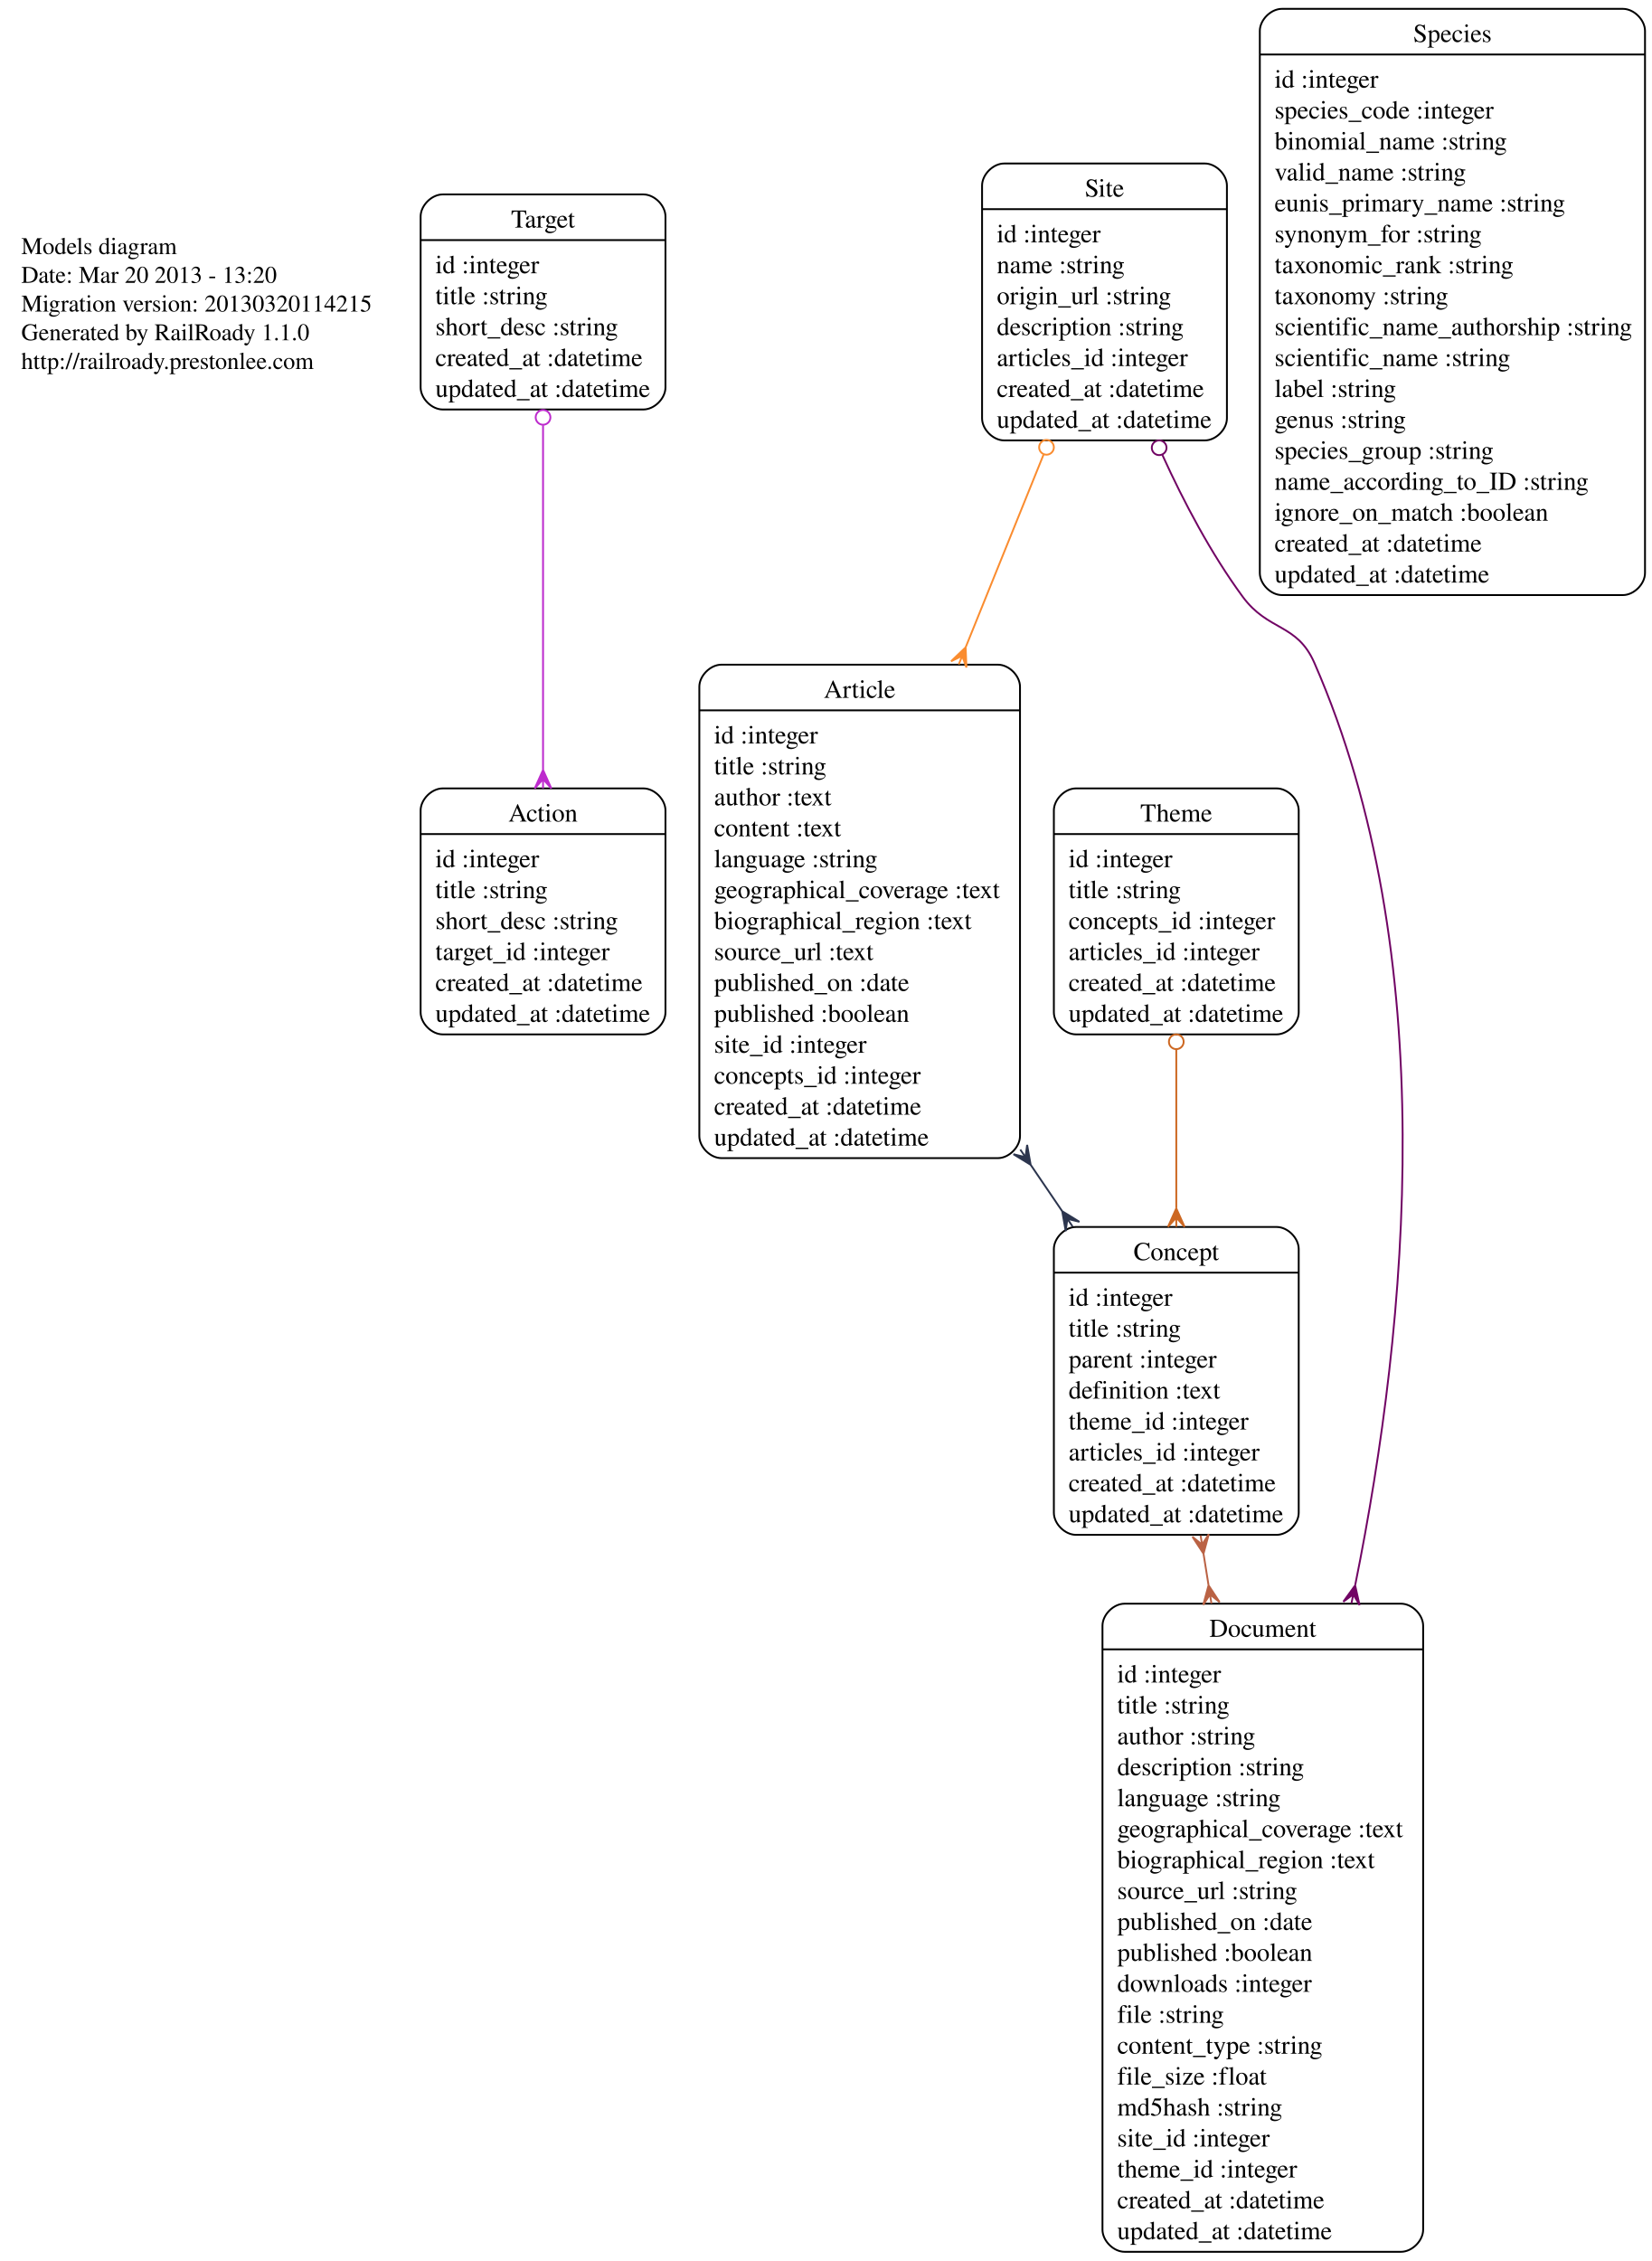
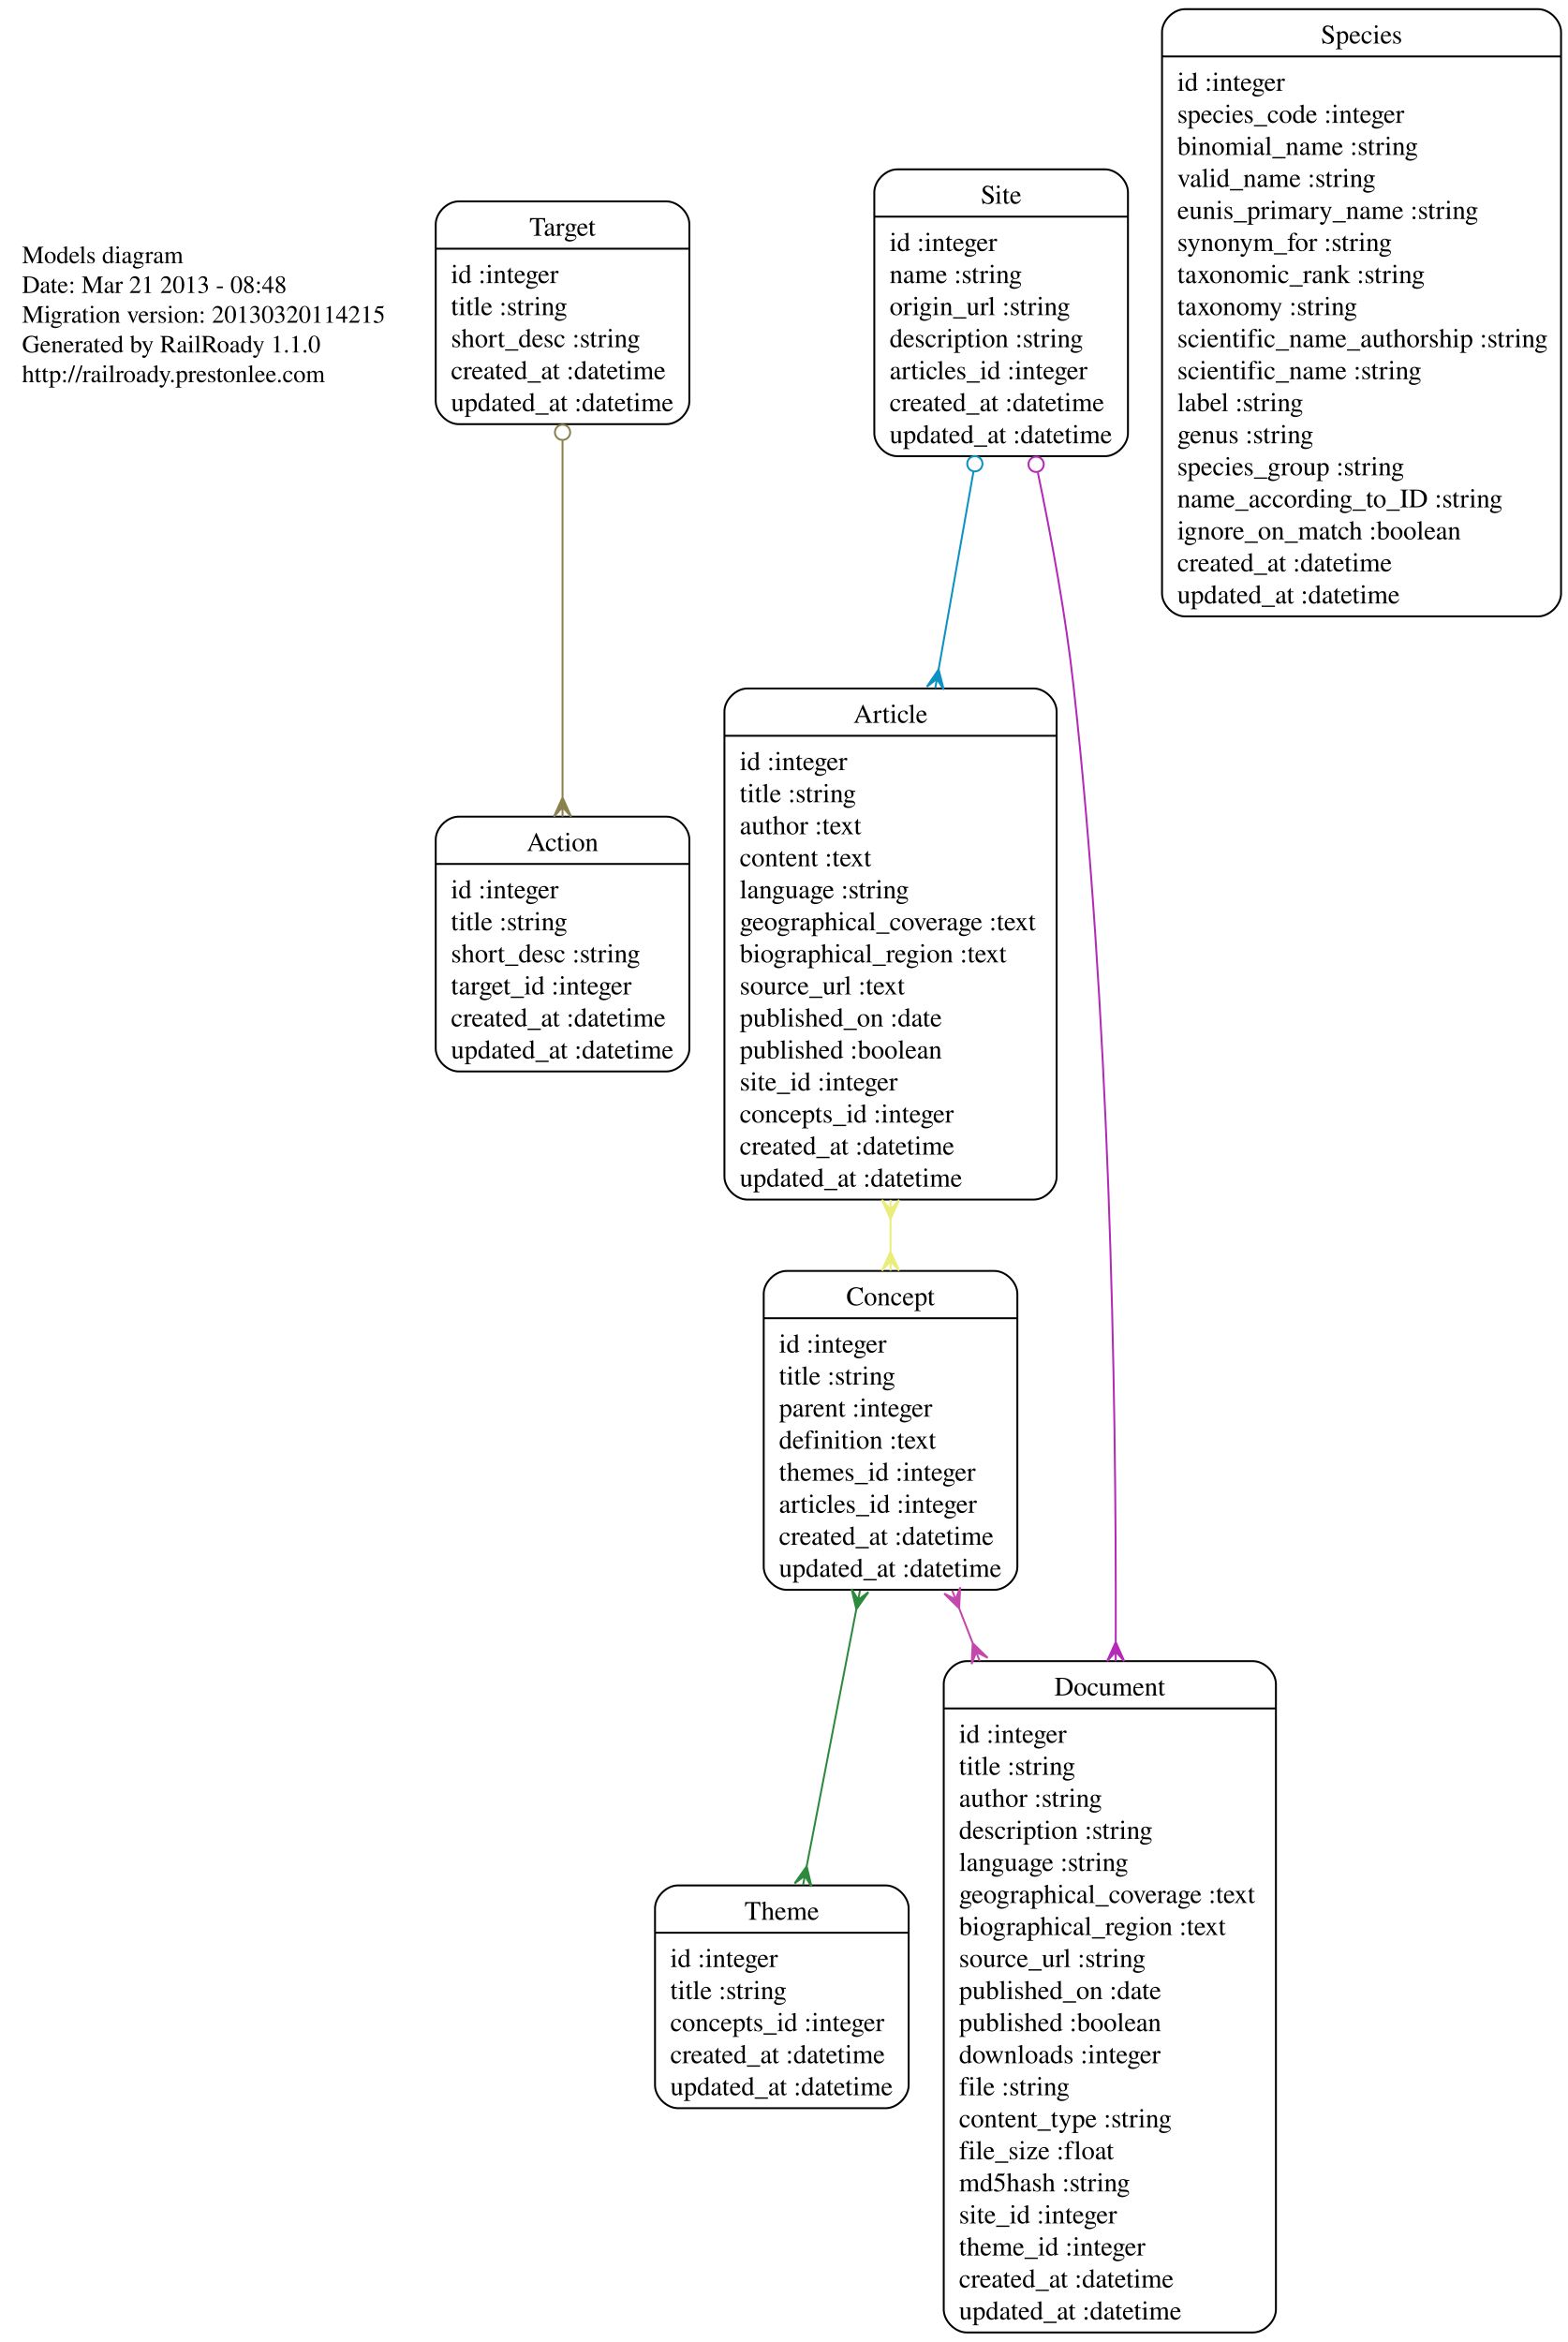
- <svg xmlns="http://www.w3.org/2000/svg" width="897pt" height="1228pt" viewBox="0.00 0.00 897.00 1228.00">
+ <svg xmlns="http://www.w3.org/2000/svg" width="822pt" height="1228pt" viewBox="0.00 0.00 822.00 1228.00">
  <g id="graph0" class="graph" transform="scale(1 1) rotate(0) translate(4 1224)">
-     <polygon fill="white" stroke="white" points="-4,5 -4,-1224 894,-1224 894,5 -4,5" />
+     <polygon fill="white" stroke="white" points="-4,5 -4,-1224 819,-1224 819,5 -4,5" />
    <g id="node1" class="node">
      <text text-anchor="start" x="7.55" y="-1086" font-family="Times,serif" font-size="13.00">Models diagram</text>
-       <text text-anchor="start" x="7.55" y="-1070.4" font-family="Times,serif" font-size="13.00">Date: Mar 20 2013 - 13:20</text>
+       <text text-anchor="start" x="7.55" y="-1070.4" font-family="Times,serif" font-size="13.00">Date: Mar 21 2013 - 08:48</text>
      <text text-anchor="start" x="7.55" y="-1054.8" font-family="Times,serif" font-size="13.00">Migration version: 20130320114215</text>
      <text text-anchor="start" x="7.55" y="-1039.2" font-family="Times,serif" font-size="13.00">Generated by RailRoady 1.1.0</text>
      <text text-anchor="start" x="7.55" y="-1023.6" font-family="Times,serif" font-size="13.00">http://railroady.prestonlee.com</text>
    </g>
    <g id="node2" class="node">
      <path fill="none" stroke="black" d="M236.495,-662.2C236.495,-662.2 345.505,-662.2 345.505,-662.2 351.505,-662.2 357.505,-668.2 357.505,-674.2 357.505,-674.2 357.505,-783.8 357.505,-783.8 357.505,-789.8 351.505,-795.8 345.505,-795.8 345.505,-795.8 236.495,-795.8 236.495,-795.8 230.495,-795.8 224.495,-789.8 224.495,-783.8 224.495,-783.8 224.495,-674.2 224.495,-674.2 224.495,-668.2 230.495,-662.2 236.495,-662.2" />
      <text text-anchor="middle" x="291" y="-777.8" font-family="Times,serif" font-size="14.00">Action</text>
      <polyline fill="none" stroke="black" points="224.495,-771 357.505,-771 " />
      <text text-anchor="start" x="232.495" y="-753" font-family="Times,serif" font-size="14.00">id :integer</text>
      <text text-anchor="start" x="232.495" y="-736.2" font-family="Times,serif" font-size="14.00">title :string</text>
      <text text-anchor="start" x="232.495" y="-719.4" font-family="Times,serif" font-size="14.00">short_desc :string</text>
      <text text-anchor="start" x="232.495" y="-702.6" font-family="Times,serif" font-size="14.00">target_id :integer</text>
      <text text-anchor="start" x="232.495" y="-685.8" font-family="Times,serif" font-size="14.00">created_at :datetime</text>
      <text text-anchor="start" x="232.495" y="-669" font-family="Times,serif" font-size="14.00">updated_at :datetime</text>
    </g>
    <g id="node3" class="node">
      <path fill="none" stroke="black" d="M387.901,-595C387.901,-595 538.099,-595 538.099,-595 544.099,-595 550.099,-601 550.099,-607 550.099,-607 550.099,-851 550.099,-851 550.099,-857 544.099,-863 538.099,-863 538.099,-863 387.901,-863 387.901,-863 381.901,-863 375.901,-857 375.901,-851 375.901,-851 375.901,-607 375.901,-607 375.901,-601 381.901,-595 387.901,-595" />
      <text text-anchor="middle" x="463" y="-845" font-family="Times,serif" font-size="14.00">Article</text>
      <polyline fill="none" stroke="black" points="375.901,-838.2 550.099,-838.2 " />
      <text text-anchor="start" x="383.901" y="-820.2" font-family="Times,serif" font-size="14.00">id :integer</text>
      <text text-anchor="start" x="383.901" y="-803.4" font-family="Times,serif" font-size="14.00">title :string</text>
      <text text-anchor="start" x="383.901" y="-786.6" font-family="Times,serif" font-size="14.00">author :text</text>
      <text text-anchor="start" x="383.901" y="-769.8" font-family="Times,serif" font-size="14.00">content :text</text>
      <text text-anchor="start" x="383.901" y="-753" font-family="Times,serif" font-size="14.00">language :string</text>
      <text text-anchor="start" x="383.901" y="-736.2" font-family="Times,serif" font-size="14.00">geographical_coverage :text</text>
      <text text-anchor="start" x="383.901" y="-719.4" font-family="Times,serif" font-size="14.00">biographical_region :text</text>
      <text text-anchor="start" x="383.901" y="-702.6" font-family="Times,serif" font-size="14.00">source_url :text</text>
      <text text-anchor="start" x="383.901" y="-685.8" font-family="Times,serif" font-size="14.00">published_on :date</text>
      <text text-anchor="start" x="383.901" y="-669" font-family="Times,serif" font-size="14.00">published :boolean</text>
      <text text-anchor="start" x="383.901" y="-652.2" font-family="Times,serif" font-size="14.00">site_id :integer</text>
      <text text-anchor="start" x="383.901" y="-635.4" font-family="Times,serif" font-size="14.00">concepts_id :integer</text>
      <text text-anchor="start" x="383.901" y="-618.6" font-family="Times,serif" font-size="14.00">created_at :datetime</text>
      <text text-anchor="start" x="383.901" y="-601.8" font-family="Times,serif" font-size="14.00">updated_at :datetime</text>
    </g>
    <g id="node4" class="node">
-       <path fill="none" stroke="black" d="M580.495,-390.4C580.495,-390.4 689.505,-390.4 689.505,-390.4 695.505,-390.4 701.505,-396.4 701.505,-402.4 701.505,-402.4 701.505,-545.6 701.505,-545.6 701.505,-551.6 695.505,-557.6 689.505,-557.6 689.505,-557.6 580.495,-557.6 580.495,-557.6 574.495,-557.6 568.495,-551.6 568.495,-545.6 568.495,-545.6 568.495,-402.4 568.495,-402.4 568.495,-396.4 574.495,-390.4 580.495,-390.4" />
-       <text text-anchor="middle" x="635" y="-539.6" font-family="Times,serif" font-size="14.00">Concept</text>
-       <polyline fill="none" stroke="black" points="568.495,-532.8 701.505,-532.8 " />
-       <text text-anchor="start" x="576.495" y="-514.8" font-family="Times,serif" font-size="14.00">id :integer</text>
-       <text text-anchor="start" x="576.495" y="-498" font-family="Times,serif" font-size="14.00">title :string</text>
-       <text text-anchor="start" x="576.495" y="-481.2" font-family="Times,serif" font-size="14.00">parent :integer</text>
-       <text text-anchor="start" x="576.495" y="-464.4" font-family="Times,serif" font-size="14.00">definition :text</text>
-       <text text-anchor="start" x="576.495" y="-447.6" font-family="Times,serif" font-size="14.00">theme_id :integer</text>
-       <text text-anchor="start" x="576.495" y="-430.8" font-family="Times,serif" font-size="14.00">articles_id :integer</text>
-       <text text-anchor="start" x="576.495" y="-414" font-family="Times,serif" font-size="14.00">created_at :datetime</text>
-       <text text-anchor="start" x="576.495" y="-397.2" font-family="Times,serif" font-size="14.00">updated_at :datetime</text>
+       <path fill="none" stroke="black" d="M408.495,-390.4C408.495,-390.4 517.505,-390.4 517.505,-390.4 523.505,-390.4 529.505,-396.4 529.505,-402.4 529.505,-402.4 529.505,-545.6 529.505,-545.6 529.505,-551.6 523.505,-557.6 517.505,-557.6 517.505,-557.6 408.495,-557.6 408.495,-557.6 402.495,-557.6 396.495,-551.6 396.495,-545.6 396.495,-545.6 396.495,-402.4 396.495,-402.4 396.495,-396.4 402.495,-390.4 408.495,-390.4" />
+       <text text-anchor="middle" x="463" y="-539.6" font-family="Times,serif" font-size="14.00">Concept</text>
+       <polyline fill="none" stroke="black" points="396.495,-532.8 529.505,-532.8 " />
+       <text text-anchor="start" x="404.495" y="-514.8" font-family="Times,serif" font-size="14.00">id :integer</text>
+       <text text-anchor="start" x="404.495" y="-498" font-family="Times,serif" font-size="14.00">title :string</text>
+       <text text-anchor="start" x="404.495" y="-481.2" font-family="Times,serif" font-size="14.00">parent :integer</text>
+       <text text-anchor="start" x="404.495" y="-464.4" font-family="Times,serif" font-size="14.00">definition :text</text>
+       <text text-anchor="start" x="404.495" y="-447.6" font-family="Times,serif" font-size="14.00">themes_id :integer</text>
+       <text text-anchor="start" x="404.495" y="-430.8" font-family="Times,serif" font-size="14.00">articles_id :integer</text>
+       <text text-anchor="start" x="404.495" y="-414" font-family="Times,serif" font-size="14.00">created_at :datetime</text>
+       <text text-anchor="start" x="404.495" y="-397.2" font-family="Times,serif" font-size="14.00">updated_at :datetime</text>
    </g>
    <g id="edge1" class="edge">
-       <path fill="none" stroke="#2c354e" d="M555.906,-591.342C561.651,-582.892 567.354,-574.502 572.913,-566.326" />
-       <polygon fill="#2c354e" stroke="#2c354e" points="555.882,-591.377 546.538,-597.117 553.071,-595.512 550.26,-599.647 550.26,-599.647 550.26,-599.647 553.071,-595.512 553.981,-602.177 555.882,-591.377 555.882,-591.377" />
-       <polygon fill="#2c354e" stroke="#2c354e" points="573.027,-566.158 582.371,-560.418 575.838,-562.023 578.649,-557.888 578.649,-557.888 578.649,-557.888 575.838,-562.023 574.928,-555.358 573.027,-566.158 573.027,-566.158" />
+       <path fill="none" stroke="#eaed7a" d="M463,-584.805C463,-579.195 463,-573.629 463,-568.153" />
+       <polygon fill="#eaed7a" stroke="#eaed7a" points="463,-584.832 458.5,-594.832 463,-589.832 463,-594.832 463,-594.832 463,-594.832 463,-589.832 467.5,-594.832 463,-584.832 463,-584.832" />
+       <polygon fill="#eaed7a" stroke="#eaed7a" points="463,-567.746 467.5,-557.746 463,-562.746 463,-557.746 463,-557.746 463,-557.746 463,-562.746 458.5,-557.746 463,-567.746 463,-567.746" />
+     </g>
+     <g id="node9" class="node">
+       <path fill="none" stroke="black" d="M351.495,-118.6C351.495,-118.6 460.505,-118.6 460.505,-118.6 466.505,-118.6 472.505,-124.6 472.505,-130.6 472.505,-130.6 472.505,-223.4 472.505,-223.4 472.505,-229.4 466.505,-235.4 460.505,-235.4 460.505,-235.4 351.495,-235.4 351.495,-235.4 345.495,-235.4 339.495,-229.4 339.495,-223.4 339.495,-223.4 339.495,-130.6 339.495,-130.6 339.495,-124.6 345.495,-118.6 351.495,-118.6" />
+       <text text-anchor="middle" x="406" y="-217.4" font-family="Times,serif" font-size="14.00">Theme</text>
+       <polyline fill="none" stroke="black" points="339.495,-210.6 472.505,-210.6 " />
+       <text text-anchor="start" x="347.495" y="-192.6" font-family="Times,serif" font-size="14.00">id :integer</text>
+       <text text-anchor="start" x="347.495" y="-175.8" font-family="Times,serif" font-size="14.00">title :string</text>
+       <text text-anchor="start" x="347.495" y="-159" font-family="Times,serif" font-size="14.00">concepts_id :integer</text>
+       <text text-anchor="start" x="347.495" y="-142.2" font-family="Times,serif" font-size="14.00">created_at :datetime</text>
+       <text text-anchor="start" x="347.495" y="-125.4" font-family="Times,serif" font-size="14.00">updated_at :datetime</text>
+     </g>
+     <g id="edge2" class="edge">
+       <path fill="none" stroke="#2c8a3c" d="M445.046,-380.08C436.613,-336.436 426.746,-285.37 419.041,-245.491" />
+       <polygon fill="#2c8a3c" stroke="#2c8a3c" points="445.073,-380.223 442.552,-390.895 446.022,-385.132 446.971,-390.041 446.971,-390.041 446.971,-390.041 446.022,-385.132 451.389,-389.187 445.073,-380.223 445.073,-380.223" />
+       <polygon fill="#2c8a3c" stroke="#2c8a3c" points="419.028,-245.424 421.549,-234.752 418.079,-240.515 417.131,-235.605 417.131,-235.605 417.131,-235.605 418.079,-240.515 412.712,-236.459 419.028,-245.424 419.028,-245.424" />
    </g>
    <g id="node5" class="node">
-       <path fill="none" stroke="black" d="M606.901,-1C606.901,-1 757.099,-1 757.099,-1 763.099,-1 769.099,-7 769.099,-13 769.099,-13 769.099,-341 769.099,-341 769.099,-347 763.099,-353 757.099,-353 757.099,-353 606.901,-353 606.901,-353 600.901,-353 594.901,-347 594.901,-341 594.901,-341 594.901,-13 594.901,-13 594.901,-7 600.901,-1 606.901,-1" />
-       <text text-anchor="middle" x="682" y="-335" font-family="Times,serif" font-size="14.00">Document</text>
-       <polyline fill="none" stroke="black" points="594.901,-328.2 769.099,-328.2 " />
-       <text text-anchor="start" x="602.901" y="-310.2" font-family="Times,serif" font-size="14.00">id :integer</text>
-       <text text-anchor="start" x="602.901" y="-293.4" font-family="Times,serif" font-size="14.00">title :string</text>
-       <text text-anchor="start" x="602.901" y="-276.6" font-family="Times,serif" font-size="14.00">author :string</text>
-       <text text-anchor="start" x="602.901" y="-259.8" font-family="Times,serif" font-size="14.00">description :string</text>
-       <text text-anchor="start" x="602.901" y="-243" font-family="Times,serif" font-size="14.00">language :string</text>
-       <text text-anchor="start" x="602.901" y="-226.2" font-family="Times,serif" font-size="14.00">geographical_coverage :text</text>
-       <text text-anchor="start" x="602.901" y="-209.4" font-family="Times,serif" font-size="14.00">biographical_region :text</text>
-       <text text-anchor="start" x="602.901" y="-192.6" font-family="Times,serif" font-size="14.00">source_url :string</text>
-       <text text-anchor="start" x="602.901" y="-175.8" font-family="Times,serif" font-size="14.00">published_on :date</text>
-       <text text-anchor="start" x="602.901" y="-159" font-family="Times,serif" font-size="14.00">published :boolean</text>
-       <text text-anchor="start" x="602.901" y="-142.2" font-family="Times,serif" font-size="14.00">downloads :integer</text>
-       <text text-anchor="start" x="602.901" y="-125.4" font-family="Times,serif" font-size="14.00">file :string</text>
-       <text text-anchor="start" x="602.901" y="-108.6" font-family="Times,serif" font-size="14.00">content_type :string</text>
-       <text text-anchor="start" x="602.901" y="-91.8" font-family="Times,serif" font-size="14.00">file_size :float</text>
-       <text text-anchor="start" x="602.901" y="-75" font-family="Times,serif" font-size="14.00">md5hash :string</text>
-       <text text-anchor="start" x="602.901" y="-58.2" font-family="Times,serif" font-size="14.00">site_id :integer</text>
-       <text text-anchor="start" x="602.901" y="-41.4" font-family="Times,serif" font-size="14.00">theme_id :integer</text>
-       <text text-anchor="start" x="602.901" y="-24.6" font-family="Times,serif" font-size="14.00">created_at :datetime</text>
-       <text text-anchor="start" x="602.901" y="-7.8" font-family="Times,serif" font-size="14.00">updated_at :datetime</text>
+       <path fill="none" stroke="black" d="M502.901,-1C502.901,-1 653.099,-1 653.099,-1 659.099,-1 665.099,-7 665.099,-13 665.099,-13 665.099,-341 665.099,-341 665.099,-347 659.099,-353 653.099,-353 653.099,-353 502.901,-353 502.901,-353 496.901,-353 490.901,-347 490.901,-341 490.901,-341 490.901,-13 490.901,-13 490.901,-7 496.901,-1 502.901,-1" />
+       <text text-anchor="middle" x="578" y="-335" font-family="Times,serif" font-size="14.00">Document</text>
+       <polyline fill="none" stroke="black" points="490.901,-328.2 665.099,-328.2 " />
+       <text text-anchor="start" x="498.901" y="-310.2" font-family="Times,serif" font-size="14.00">id :integer</text>
+       <text text-anchor="start" x="498.901" y="-293.4" font-family="Times,serif" font-size="14.00">title :string</text>
+       <text text-anchor="start" x="498.901" y="-276.6" font-family="Times,serif" font-size="14.00">author :string</text>
+       <text text-anchor="start" x="498.901" y="-259.8" font-family="Times,serif" font-size="14.00">description :string</text>
+       <text text-anchor="start" x="498.901" y="-243" font-family="Times,serif" font-size="14.00">language :string</text>
+       <text text-anchor="start" x="498.901" y="-226.2" font-family="Times,serif" font-size="14.00">geographical_coverage :text</text>
+       <text text-anchor="start" x="498.901" y="-209.4" font-family="Times,serif" font-size="14.00">biographical_region :text</text>
+       <text text-anchor="start" x="498.901" y="-192.6" font-family="Times,serif" font-size="14.00">source_url :string</text>
+       <text text-anchor="start" x="498.901" y="-175.8" font-family="Times,serif" font-size="14.00">published_on :date</text>
+       <text text-anchor="start" x="498.901" y="-159" font-family="Times,serif" font-size="14.00">published :boolean</text>
+       <text text-anchor="start" x="498.901" y="-142.2" font-family="Times,serif" font-size="14.00">downloads :integer</text>
+       <text text-anchor="start" x="498.901" y="-125.4" font-family="Times,serif" font-size="14.00">file :string</text>
+       <text text-anchor="start" x="498.901" y="-108.6" font-family="Times,serif" font-size="14.00">content_type :string</text>
+       <text text-anchor="start" x="498.901" y="-91.8" font-family="Times,serif" font-size="14.00">file_size :float</text>
+       <text text-anchor="start" x="498.901" y="-75" font-family="Times,serif" font-size="14.00">md5hash :string</text>
+       <text text-anchor="start" x="498.901" y="-58.2" font-family="Times,serif" font-size="14.00">site_id :integer</text>
+       <text text-anchor="start" x="498.901" y="-41.4" font-family="Times,serif" font-size="14.00">theme_id :integer</text>
+       <text text-anchor="start" x="498.901" y="-24.6" font-family="Times,serif" font-size="14.00">created_at :datetime</text>
+       <text text-anchor="start" x="498.901" y="-7.8" font-family="Times,serif" font-size="14.00">updated_at :datetime</text>
    </g>
-     <g id="edge2" class="edge">
-       <path fill="none" stroke="#ba6244" d="M649.822,-379.967C650.689,-374.526 651.574,-368.971 652.472,-363.336" />
-       <polygon fill="#ba6244" stroke="#ba6244" points="649.791,-380.166 643.773,-389.333 649.004,-385.103 648.217,-390.041 648.217,-390.041 648.217,-390.041 649.004,-385.103 652.661,-390.749 649.791,-380.166 649.791,-380.166" />
-       <polygon fill="#ba6244" stroke="#ba6244" points="652.527,-362.992 658.544,-353.825 653.313,-358.055 654.1,-353.117 654.1,-353.117 654.1,-353.117 653.313,-358.055 649.656,-352.409 652.527,-362.992 652.527,-362.992" />
+     <g id="edge3" class="edge">
+       <path fill="none" stroke="#c347ac" d="M499.046,-380.534C501.318,-374.706 503.642,-368.744 506.001,-362.693" />
+       <polygon fill="#c347ac" stroke="#c347ac" points="498.972,-380.724 491.147,-388.407 497.156,-385.382 495.34,-390.041 495.34,-390.041 495.34,-390.041 497.156,-385.382 499.533,-391.675 498.972,-380.724 498.972,-380.724" />
+       <polygon fill="#c347ac" stroke="#c347ac" points="506.102,-362.434 513.927,-354.751 507.918,-357.775 509.734,-353.117 509.734,-353.117 509.734,-353.117 507.918,-357.775 505.541,-351.482 506.102,-362.434 506.102,-362.434" />
    </g>
    <g id="node6" class="node">
-       <path fill="none" stroke="black" d="M541.495,-984.8C541.495,-984.8 650.505,-984.8 650.505,-984.8 656.505,-984.8 662.505,-990.8 662.505,-996.8 662.505,-996.8 662.505,-1123.2 662.505,-1123.2 662.505,-1129.2 656.505,-1135.2 650.505,-1135.2 650.505,-1135.2 541.495,-1135.2 541.495,-1135.2 535.495,-1135.2 529.495,-1129.2 529.495,-1123.2 529.495,-1123.2 529.495,-996.8 529.495,-996.8 529.495,-990.8 535.495,-984.8 541.495,-984.8" />
-       <text text-anchor="middle" x="596" y="-1117.2" font-family="Times,serif" font-size="14.00">Site</text>
-       <polyline fill="none" stroke="black" points="529.495,-1110.4 662.505,-1110.4 " />
-       <text text-anchor="start" x="537.495" y="-1092.4" font-family="Times,serif" font-size="14.00">id :integer</text>
-       <text text-anchor="start" x="537.495" y="-1075.6" font-family="Times,serif" font-size="14.00">name :string</text>
-       <text text-anchor="start" x="537.495" y="-1058.8" font-family="Times,serif" font-size="14.00">origin_url :string</text>
-       <text text-anchor="start" x="537.495" y="-1042" font-family="Times,serif" font-size="14.00">description :string</text>
-       <text text-anchor="start" x="537.495" y="-1025.2" font-family="Times,serif" font-size="14.00">articles_id :integer</text>
-       <text text-anchor="start" x="537.495" y="-1008.4" font-family="Times,serif" font-size="14.00">created_at :datetime</text>
-       <text text-anchor="start" x="537.495" y="-991.6" font-family="Times,serif" font-size="14.00">updated_at :datetime</text>
-     </g>
-     <g id="edge3" class="edge">
-       <path fill="none" stroke="#fa8c2f" d="M562.876,-977.061C550.101,-945.459 535.107,-908.371 520.678,-872.677" />
-       <ellipse fill="none" stroke="#fa8c2f" cx="564.487" cy="-981.047" rx="4" ry="4" />
-       <polygon fill="#fa8c2f" stroke="#fa8c2f" points="520.573,-872.418 520.997,-861.46 518.699,-867.782 516.825,-863.147 516.825,-863.147 516.825,-863.147 518.699,-867.782 512.653,-864.833 520.573,-872.418 520.573,-872.418" />
+       <path fill="none" stroke="black" d="M466.495,-984.8C466.495,-984.8 575.505,-984.8 575.505,-984.8 581.505,-984.8 587.505,-990.8 587.505,-996.8 587.505,-996.8 587.505,-1123.2 587.505,-1123.2 587.505,-1129.2 581.505,-1135.2 575.505,-1135.2 575.505,-1135.2 466.495,-1135.2 466.495,-1135.2 460.495,-1135.2 454.495,-1129.2 454.495,-1123.2 454.495,-1123.2 454.495,-996.8 454.495,-996.8 454.495,-990.8 460.495,-984.8 466.495,-984.8" />
+       <text text-anchor="middle" x="521" y="-1117.2" font-family="Times,serif" font-size="14.00">Site</text>
+       <polyline fill="none" stroke="black" points="454.495,-1110.4 587.505,-1110.4 " />
+       <text text-anchor="start" x="462.495" y="-1092.4" font-family="Times,serif" font-size="14.00">id :integer</text>
+       <text text-anchor="start" x="462.495" y="-1075.6" font-family="Times,serif" font-size="14.00">name :string</text>
+       <text text-anchor="start" x="462.495" y="-1058.8" font-family="Times,serif" font-size="14.00">origin_url :string</text>
+       <text text-anchor="start" x="462.495" y="-1042" font-family="Times,serif" font-size="14.00">description :string</text>
+       <text text-anchor="start" x="462.495" y="-1025.2" font-family="Times,serif" font-size="14.00">articles_id :integer</text>
+       <text text-anchor="start" x="462.495" y="-1008.4" font-family="Times,serif" font-size="14.00">created_at :datetime</text>
+       <text text-anchor="start" x="462.495" y="-991.6" font-family="Times,serif" font-size="14.00">updated_at :datetime</text>
    </g>
    <g id="edge4" class="edge">
-       <path fill="none" stroke="#710464" d="M627.454,-976.894C639.202,-951.097 653.908,-923.292 671,-900 684.956,-880.982 700.539,-885.609 710,-864 779.387,-705.521 761.094,-506.234 732.24,-363.355" />
-       <ellipse fill="none" stroke="#710464" cx="625.697" cy="-980.817" rx="4" ry="4" />
-       <polygon fill="#710464" stroke="#710464" points="732.159,-362.961 734.553,-352.26 731.152,-358.064 730.145,-353.166 730.145,-353.166 730.145,-353.166 731.152,-358.064 725.737,-354.072 732.159,-362.961 732.159,-362.961" />
+       <path fill="none" stroke="#0c91c4" d="M506.478,-976.626C500.945,-945.242 494.467,-908.494 488.226,-873.091" />
+       <ellipse fill="none" stroke="#0c91c4" cx="507.217" cy="-980.816" rx="4" ry="4" />
+       <polygon fill="#0c91c4" stroke="#0c91c4" points="488.209,-872.995 490.904,-862.365 487.341,-868.071 486.473,-863.147 486.473,-863.147 486.473,-863.147 487.341,-868.071 482.041,-863.928 488.209,-872.995 488.209,-872.995" />
+     </g>
+     <g id="edge5" class="edge">
+       <path fill="none" stroke="#b429b7" d="M540.251,-976.261C547.462,-941.753 554.896,-901.133 559,-864 577.658,-695.181 581.428,-501.653 581.105,-363.286" />
+       <ellipse fill="none" stroke="#b429b7" cx="539.35" cy="-980.524" rx="4" ry="4" />
+       <polygon fill="#b429b7" stroke="#b429b7" points="581.105,-363.003 585.574,-352.989 581.089,-358.003 581.074,-353.003 581.074,-353.003 581.074,-353.003 581.089,-358.003 576.574,-353.017 581.105,-363.003 581.105,-363.003" />
    </g>
    <g id="node7" class="node">
-       <path fill="none" stroke="black" d="M692.377,-900.8C692.377,-900.8 877.623,-900.8 877.623,-900.8 883.623,-900.8 889.623,-906.8 889.623,-912.8 889.623,-912.8 889.623,-1207.2 889.623,-1207.2 889.623,-1213.2 883.623,-1219.2 877.623,-1219.2 877.623,-1219.2 692.377,-1219.2 692.377,-1219.2 686.377,-1219.2 680.377,-1213.2 680.377,-1207.2 680.377,-1207.2 680.377,-912.8 680.377,-912.8 680.377,-906.8 686.377,-900.8 692.377,-900.8" />
-       <text text-anchor="middle" x="785" y="-1201.2" font-family="Times,serif" font-size="14.00">Species</text>
-       <polyline fill="none" stroke="black" points="680.377,-1194.4 889.623,-1194.4 " />
-       <text text-anchor="start" x="688.377" y="-1176.4" font-family="Times,serif" font-size="14.00">id :integer</text>
-       <text text-anchor="start" x="688.377" y="-1159.6" font-family="Times,serif" font-size="14.00">species_code :integer</text>
-       <text text-anchor="start" x="688.377" y="-1142.8" font-family="Times,serif" font-size="14.00">binomial_name :string</text>
-       <text text-anchor="start" x="688.377" y="-1126" font-family="Times,serif" font-size="14.00">valid_name :string</text>
-       <text text-anchor="start" x="688.377" y="-1109.2" font-family="Times,serif" font-size="14.00">eunis_primary_name :string</text>
-       <text text-anchor="start" x="688.377" y="-1092.4" font-family="Times,serif" font-size="14.00">synonym_for :string</text>
-       <text text-anchor="start" x="688.377" y="-1075.6" font-family="Times,serif" font-size="14.00">taxonomic_rank :string</text>
-       <text text-anchor="start" x="688.377" y="-1058.8" font-family="Times,serif" font-size="14.00">taxonomy :string</text>
-       <text text-anchor="start" x="688.377" y="-1042" font-family="Times,serif" font-size="14.00">scientific_name_authorship :string</text>
-       <text text-anchor="start" x="688.377" y="-1025.2" font-family="Times,serif" font-size="14.00">scientific_name :string</text>
-       <text text-anchor="start" x="688.377" y="-1008.4" font-family="Times,serif" font-size="14.00">label :string</text>
-       <text text-anchor="start" x="688.377" y="-991.6" font-family="Times,serif" font-size="14.00">genus :string</text>
-       <text text-anchor="start" x="688.377" y="-974.8" font-family="Times,serif" font-size="14.00">species_group :string</text>
-       <text text-anchor="start" x="688.377" y="-958" font-family="Times,serif" font-size="14.00">name_according_to_ID :string</text>
-       <text text-anchor="start" x="688.377" y="-941.2" font-family="Times,serif" font-size="14.00">ignore_on_match :boolean</text>
-       <text text-anchor="start" x="688.377" y="-924.4" font-family="Times,serif" font-size="14.00">created_at :datetime</text>
-       <text text-anchor="start" x="688.377" y="-907.6" font-family="Times,serif" font-size="14.00">updated_at :datetime</text>
+       <path fill="none" stroke="black" d="M617.377,-900.8C617.377,-900.8 802.623,-900.8 802.623,-900.8 808.623,-900.8 814.623,-906.8 814.623,-912.8 814.623,-912.8 814.623,-1207.2 814.623,-1207.2 814.623,-1213.2 808.623,-1219.2 802.623,-1219.2 802.623,-1219.2 617.377,-1219.2 617.377,-1219.2 611.377,-1219.2 605.377,-1213.2 605.377,-1207.2 605.377,-1207.2 605.377,-912.8 605.377,-912.8 605.377,-906.8 611.377,-900.8 617.377,-900.8" />
+       <text text-anchor="middle" x="710" y="-1201.2" font-family="Times,serif" font-size="14.00">Species</text>
+       <polyline fill="none" stroke="black" points="605.377,-1194.4 814.623,-1194.4 " />
+       <text text-anchor="start" x="613.377" y="-1176.4" font-family="Times,serif" font-size="14.00">id :integer</text>
+       <text text-anchor="start" x="613.377" y="-1159.6" font-family="Times,serif" font-size="14.00">species_code :integer</text>
+       <text text-anchor="start" x="613.377" y="-1142.8" font-family="Times,serif" font-size="14.00">binomial_name :string</text>
+       <text text-anchor="start" x="613.377" y="-1126" font-family="Times,serif" font-size="14.00">valid_name :string</text>
+       <text text-anchor="start" x="613.377" y="-1109.2" font-family="Times,serif" font-size="14.00">eunis_primary_name :string</text>
+       <text text-anchor="start" x="613.377" y="-1092.4" font-family="Times,serif" font-size="14.00">synonym_for :string</text>
+       <text text-anchor="start" x="613.377" y="-1075.6" font-family="Times,serif" font-size="14.00">taxonomic_rank :string</text>
+       <text text-anchor="start" x="613.377" y="-1058.8" font-family="Times,serif" font-size="14.00">taxonomy :string</text>
+       <text text-anchor="start" x="613.377" y="-1042" font-family="Times,serif" font-size="14.00">scientific_name_authorship :string</text>
+       <text text-anchor="start" x="613.377" y="-1025.2" font-family="Times,serif" font-size="14.00">scientific_name :string</text>
+       <text text-anchor="start" x="613.377" y="-1008.4" font-family="Times,serif" font-size="14.00">label :string</text>
+       <text text-anchor="start" x="613.377" y="-991.6" font-family="Times,serif" font-size="14.00">genus :string</text>
+       <text text-anchor="start" x="613.377" y="-974.8" font-family="Times,serif" font-size="14.00">species_group :string</text>
+       <text text-anchor="start" x="613.377" y="-958" font-family="Times,serif" font-size="14.00">name_according_to_ID :string</text>
+       <text text-anchor="start" x="613.377" y="-941.2" font-family="Times,serif" font-size="14.00">ignore_on_match :boolean</text>
+       <text text-anchor="start" x="613.377" y="-924.4" font-family="Times,serif" font-size="14.00">created_at :datetime</text>
+       <text text-anchor="start" x="613.377" y="-907.6" font-family="Times,serif" font-size="14.00">updated_at :datetime</text>
    </g>
    <g id="node8" class="node">
      <path fill="none" stroke="black" d="M236.495,-1001.6C236.495,-1001.6 345.505,-1001.6 345.505,-1001.6 351.505,-1001.6 357.505,-1007.6 357.505,-1013.6 357.505,-1013.6 357.505,-1106.4 357.505,-1106.4 357.505,-1112.4 351.505,-1118.4 345.505,-1118.4 345.505,-1118.4 236.495,-1118.4 236.495,-1118.4 230.495,-1118.4 224.495,-1112.4 224.495,-1106.4 224.495,-1106.4 224.495,-1013.6 224.495,-1013.6 224.495,-1007.6 230.495,-1001.6 236.495,-1001.6" />
      <text text-anchor="middle" x="291" y="-1100.4" font-family="Times,serif" font-size="14.00">Target</text>
      <polyline fill="none" stroke="black" points="224.495,-1093.6 357.505,-1093.6 " />
      <text text-anchor="start" x="232.495" y="-1075.6" font-family="Times,serif" font-size="14.00">id :integer</text>
      <text text-anchor="start" x="232.495" y="-1058.8" font-family="Times,serif" font-size="14.00">title :string</text>
      <text text-anchor="start" x="232.495" y="-1042" font-family="Times,serif" font-size="14.00">short_desc :string</text>
      <text text-anchor="start" x="232.495" y="-1025.2" font-family="Times,serif" font-size="14.00">created_at :datetime</text>
      <text text-anchor="start" x="232.495" y="-1008.4" font-family="Times,serif" font-size="14.00">updated_at :datetime</text>
    </g>
-     <g id="edge5" class="edge">
-       <path fill="none" stroke="#bd2bcd" d="M291,-993.048C291,-939.082 291,-862.705 291,-806.145" />
-       <ellipse fill="none" stroke="#bd2bcd" cx="291" cy="-997.316" rx="4" ry="4" />
-       <polygon fill="#bd2bcd" stroke="#bd2bcd" points="291,-805.824 295.5,-795.824 291,-800.824 291,-795.824 291,-795.824 291,-795.824 291,-800.824 286.5,-795.824 291,-805.824 291,-805.824" />
-     </g>
-     <g id="node9" class="node">
-       <path fill="none" stroke="black" d="M580.495,-662.2C580.495,-662.2 689.505,-662.2 689.505,-662.2 695.505,-662.2 701.505,-668.2 701.505,-674.2 701.505,-674.2 701.505,-783.8 701.505,-783.8 701.505,-789.8 695.505,-795.8 689.505,-795.8 689.505,-795.8 580.495,-795.8 580.495,-795.8 574.495,-795.8 568.495,-789.8 568.495,-783.8 568.495,-783.8 568.495,-674.2 568.495,-674.2 568.495,-668.2 574.495,-662.2 580.495,-662.2" />
-       <text text-anchor="middle" x="635" y="-777.8" font-family="Times,serif" font-size="14.00">Theme</text>
-       <polyline fill="none" stroke="black" points="568.495,-771 701.505,-771 " />
-       <text text-anchor="start" x="576.495" y="-753" font-family="Times,serif" font-size="14.00">id :integer</text>
-       <text text-anchor="start" x="576.495" y="-736.2" font-family="Times,serif" font-size="14.00">title :string</text>
-       <text text-anchor="start" x="576.495" y="-719.4" font-family="Times,serif" font-size="14.00">concepts_id :integer</text>
-       <text text-anchor="start" x="576.495" y="-702.6" font-family="Times,serif" font-size="14.00">articles_id :integer</text>
-       <text text-anchor="start" x="576.495" y="-685.8" font-family="Times,serif" font-size="14.00">created_at :datetime</text>
-       <text text-anchor="start" x="576.495" y="-669" font-family="Times,serif" font-size="14.00">updated_at :datetime</text>
-     </g>
    <g id="edge6" class="edge">
-       <path fill="none" stroke="#cd6822" d="M635,-653.817C635,-626.957 635,-596.278 635,-568.004" />
-       <ellipse fill="none" stroke="#cd6822" cx="635" cy="-658.188" rx="4" ry="4" />
-       <polygon fill="#cd6822" stroke="#cd6822" points="635,-567.708 639.5,-557.708 635,-562.708 635,-557.708 635,-557.708 635,-557.708 635,-562.708 630.5,-557.708 635,-567.708 635,-567.708" />
+       <path fill="none" stroke="#8a814f" d="M291,-993.048C291,-939.082 291,-862.705 291,-806.145" />
+       <ellipse fill="none" stroke="#8a814f" cx="291" cy="-997.316" rx="4" ry="4" />
+       <polygon fill="#8a814f" stroke="#8a814f" points="291,-805.824 295.5,-795.824 291,-800.824 291,-795.824 291,-795.824 291,-795.824 291,-800.824 286.5,-795.824 291,-805.824 291,-805.824" />
    </g>
  </g>
</svg>
